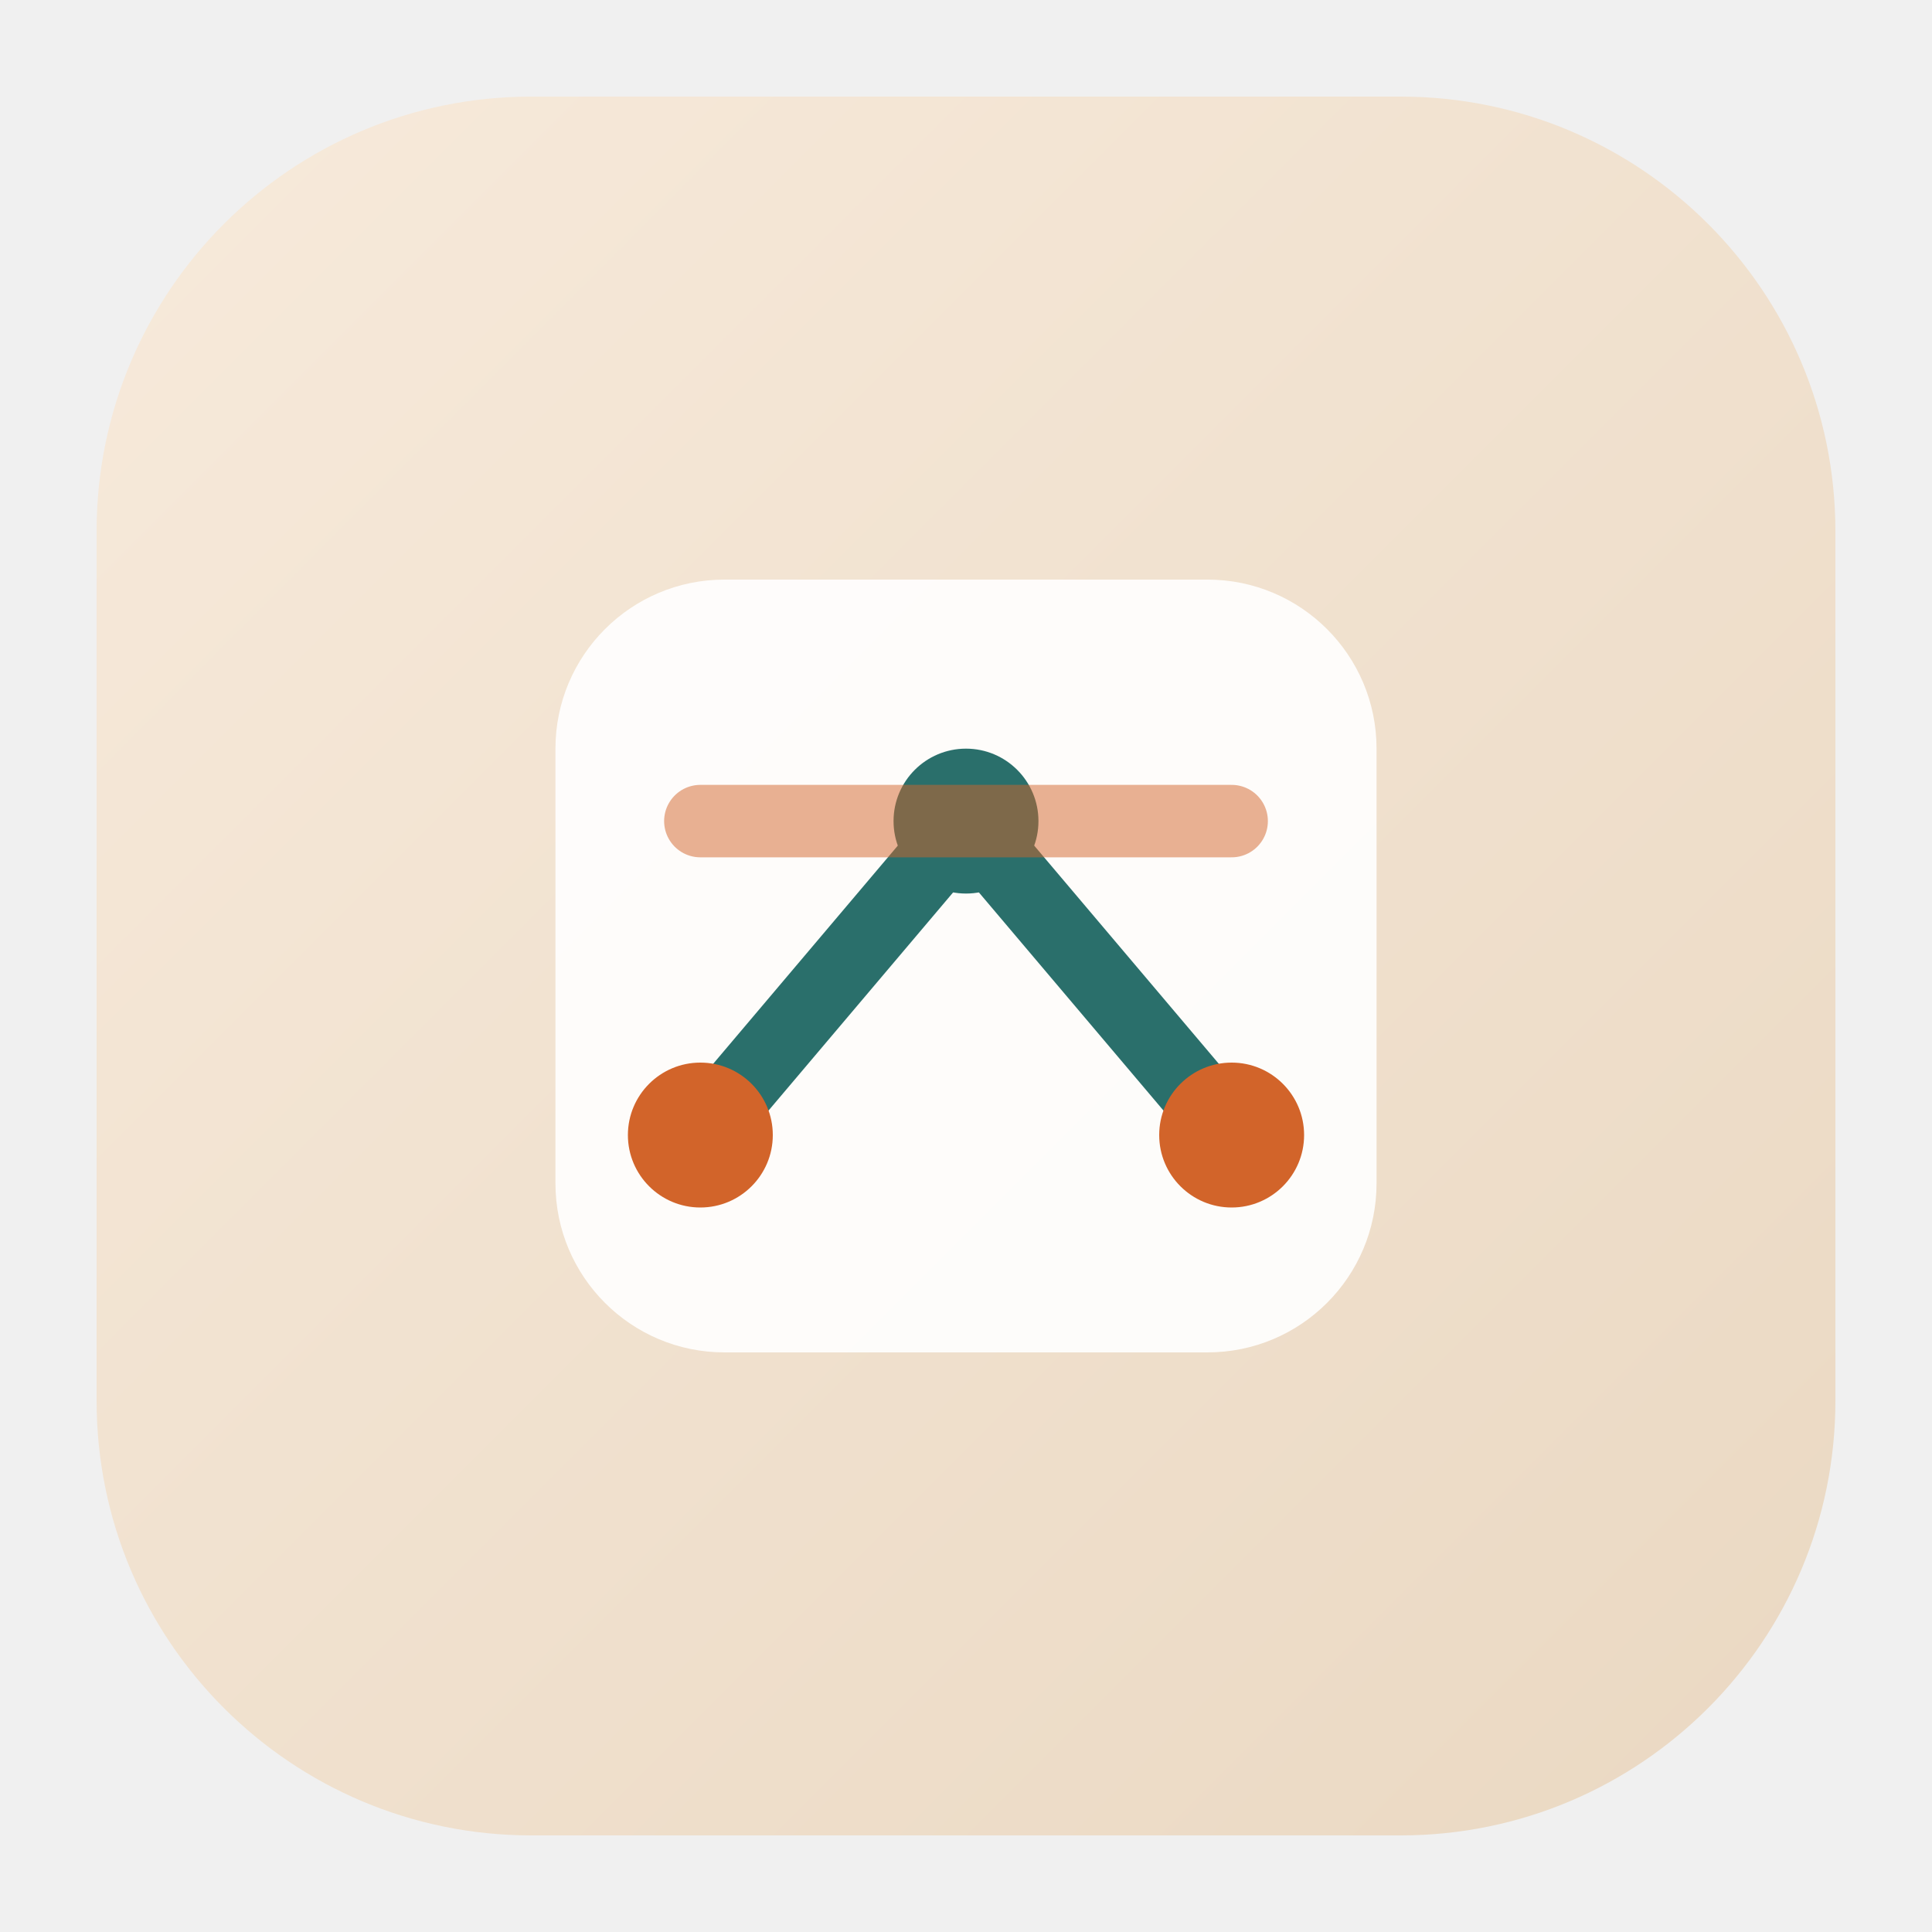
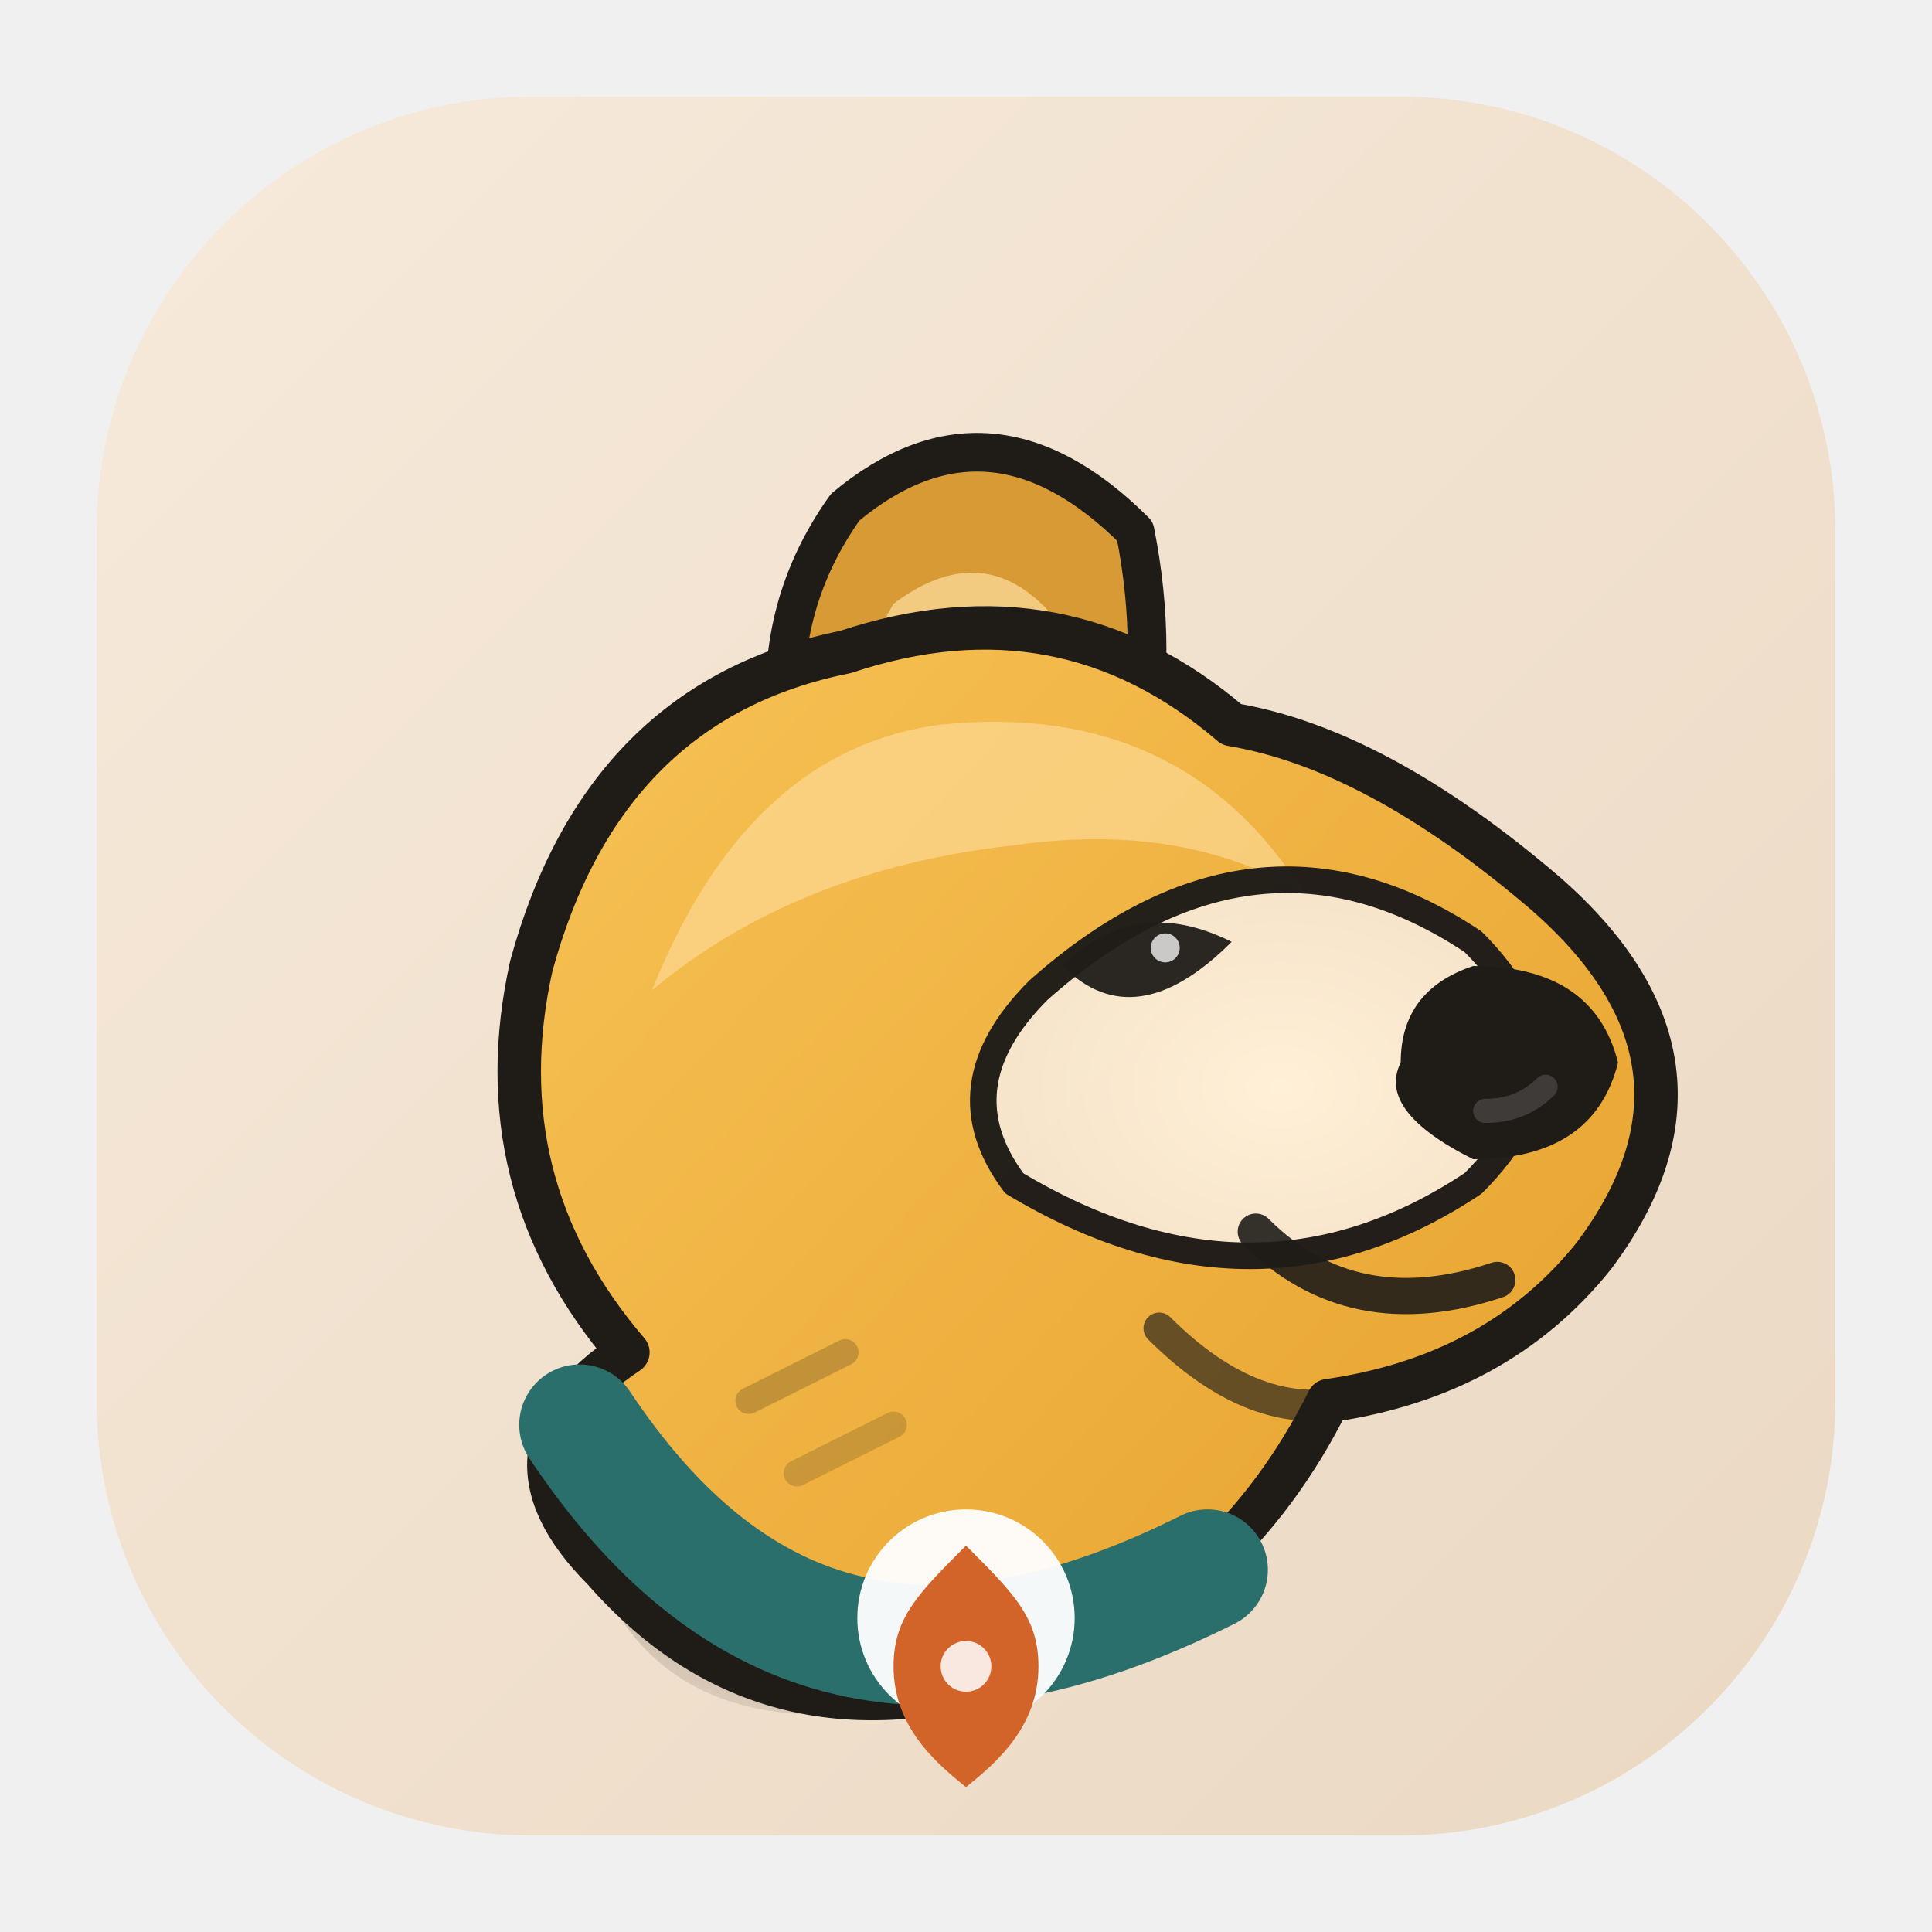
<svg xmlns="http://www.w3.org/2000/svg" width="160" height="160" viewBox="0 0 160 160" fill="none">
-   <rect x="8" y="8" width="144" height="144" rx="36" fill="url(#paint0_linear)" />
-   <path d="M46 62C46 54.268 52.268 48 60 48H100C107.732 48 114 54.268 114 62V98C114 105.732 107.732 112 100 112H60C52.268 112 46 105.732 46 98V62Z" fill="white" fill-opacity="0.9" />
-   <path d="M58 94L80 68L102 94" stroke="#2A6F6B" stroke-width="6" stroke-linecap="round" stroke-linejoin="round" />
-   <circle cx="58" cy="94" r="6" fill="#D2642A" />
-   <circle cx="80" cy="68" r="6" fill="#2A6F6B" />
-   <circle cx="102" cy="94" r="6" fill="#D2642A" />
-   <path d="M58 68H102" stroke="#D2642A" stroke-width="6" stroke-linecap="round" stroke-linejoin="round" opacity="0.5" />
+   <rect x="8" y="8" width="144" height="144" rx="36" fill="url(#bg)" />
+   <g>
+     <path d="M48 114Q 52 132 70 136Q 84 140 98 132Q 86 140 68 142Q 52 142 48 126Q 46 120 48 114Z" fill="url(#neckShadow)" opacity="0.55" />
+     <path d="M70 76          Q 60 56 70 42          Q 82 32 94 44          Q 98 64 86 82          Q 78 92 70 76Z" fill="#D79A35" stroke="#1F1C18" stroke-width="3.2" stroke-linecap="round" stroke-linejoin="round" />
+     <path d="M74 74          Q 68 60 74 50          Q 82 44 88 52          Q 90 64 84 74          Q 80 80 74 74Z" fill="#F7D48E" opacity="0.85" />
+     <path d="M52 112          Q 40 98 44 80          Q 50 58 70 54          Q 88 48 102 60          Q 114 62 128 74          Q 144 88 132 104          Q 124 114 110 116          Q 102 132 86 138          Q 64 146 50 130          Q 40 120 52 112Z" fill="url(#coat)" stroke="#1F1C18" stroke-width="3.6" stroke-linecap="round" stroke-linejoin="round" />
+     <path d="M54 82          Q 62 62 78 60          Q 98 58 108 74          Q 98 68 84 70          Q 66 72 54 82Z" fill="#FFE1A8" opacity="0.55" />
+     <path d="M86 82          Q 104 66 122 78          Q 132 88 122 98          Q 104 110 84 98          Q 78 90 86 82Z" fill="url(#muzzle)" stroke="#1F1C18" stroke-width="2.2" stroke-linecap="round" stroke-linejoin="round" opacity="0.98" />
+     <path d="M88 80Q 94 74 102 78Q 94 86 88 80Z" fill="#1F1C18" opacity="0.95" />
+     <circle cx="96.5" cy="78.5" r="1.2" fill="#FFFFFF" opacity="0.75" />
+     <path d="M122 80          Q 132 80 134 88          Q 132 96 122 96          Q 114 92 116 88          Q 116 82 122 80Z" fill="#1F1C18" />
+     <path d="M128 90Q 126 92 123 92" stroke="#FFFFFF" stroke-width="2" stroke-linecap="round" opacity="0.14" />
+     <path d="M104 102Q 112 110 124 106" stroke="#1F1C18" stroke-width="3" stroke-linecap="round" opacity="0.9" />
+     <path d="M96 110Q 104 118 112 116" stroke="#1F1C18" stroke-width="2.6" stroke-linecap="round" opacity="0.65" />
+     <path d="M70 112L62 116" stroke="#1F1C18" stroke-width="2.2" stroke-linecap="round" opacity="0.22" />
+     <path d="M74 118L66 122" stroke="#1F1C18" stroke-width="2.2" stroke-linecap="round" opacity="0.18" />
+     <path d="M48 118C60 136 76 142 100 130" stroke="#2A6F6B" stroke-width="10" stroke-linecap="round" />
+     <circle cx="80" cy="134" r="9" fill="#FFFFFF" opacity="0.95" />
+     <path d="M80 128C76 132 74 134 74 138C74 143 77.5 146 80 148C82.5 146 86 143 86 138C86 134 84 132 80 128Z" fill="#D2642A" />
+     <circle cx="80" cy="138" r="2.1" fill="white" opacity="0.85" />
+   </g>
  <defs>
-     <linearGradient id="paint0_linear" x1="8" y1="8" x2="152" y2="152" gradientUnits="userSpaceOnUse">
+     <linearGradient id="bg" x1="8" y1="8" x2="152" y2="152" gradientUnits="userSpaceOnUse">
      <stop stop-color="#F7EADB" />
      <stop offset="1" stop-color="#EAD8C2" />
    </linearGradient>
+     <linearGradient id="coat" x1="44" y1="52" x2="134" y2="136" gradientUnits="userSpaceOnUse">
+       <stop stop-color="#F7C255" />
+       <stop offset="1" stop-color="#E7A22E" />
+     </linearGradient>
+     <radialGradient id="muzzle" cx="0" cy="0" r="1" gradientUnits="userSpaceOnUse" gradientTransform="translate(106 90) rotate(90) scale(22 30)">
+       <stop stop-color="#FFF2DA" />
+       <stop offset="1" stop-color="#F3E2C9" />
+     </radialGradient>
+     <radialGradient id="neckShadow" cx="0" cy="0" r="1" gradientUnits="userSpaceOnUse" gradientTransform="translate(74 128) rotate(90) scale(18 34)">
+       <stop stop-color="#1F1C18" />
+       <stop offset="1" stop-color="#1F1C18" stop-opacity="0" />
+     </radialGradient>
  </defs>
</svg>
